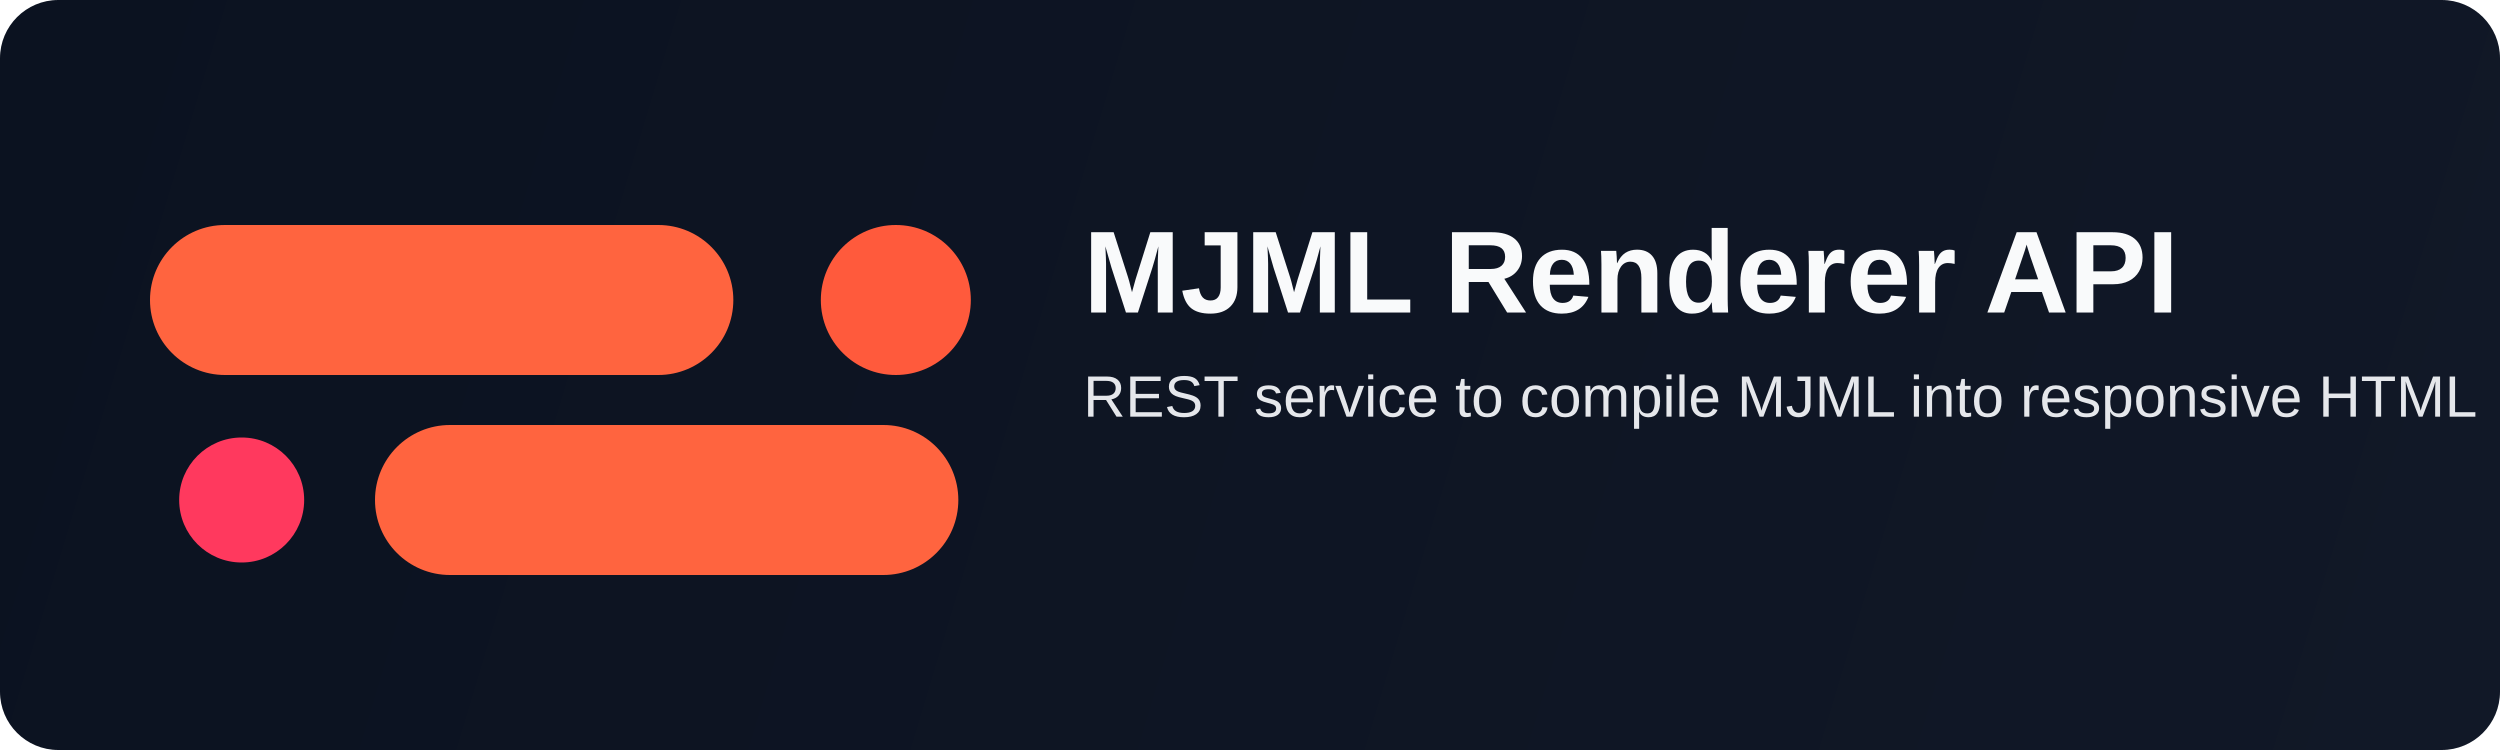
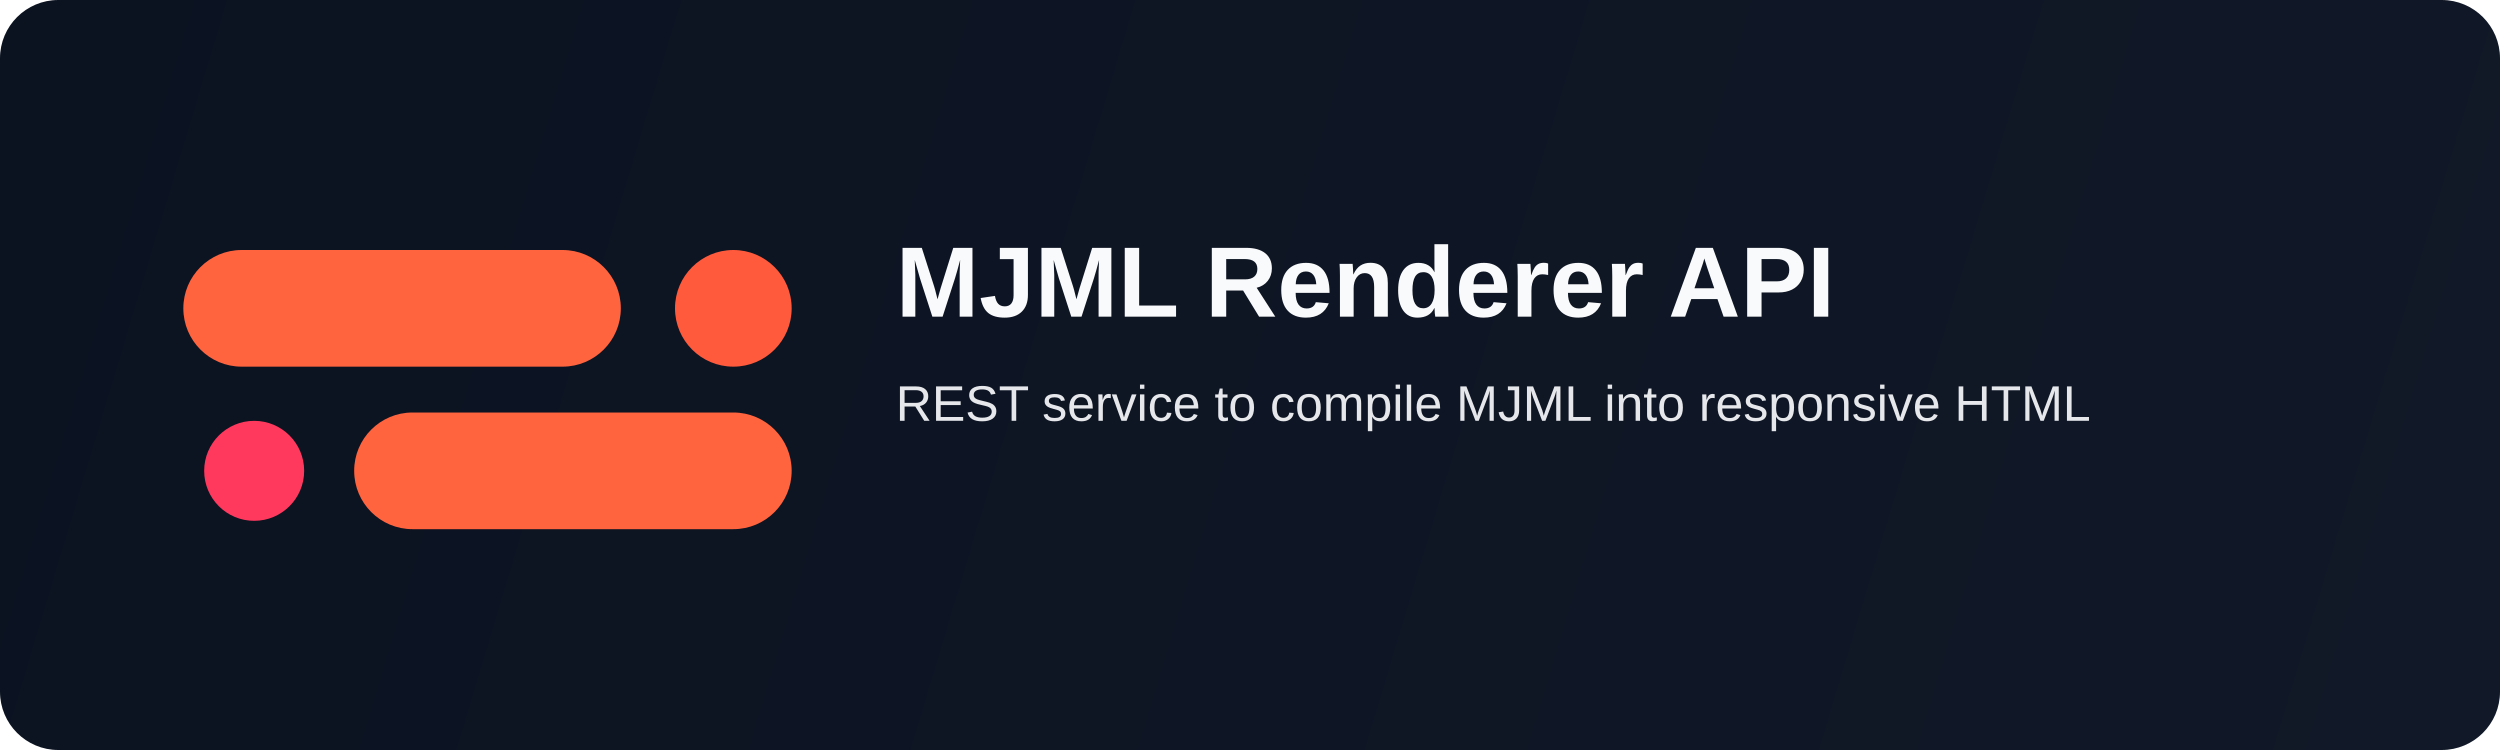
<svg xmlns="http://www.w3.org/2000/svg" width="1200" height="360" viewBox="0 0 1200 360" fill="none">
  <defs>
    <linearGradient id="bg" x1="0" y1="0" x2="1200" y2="360" gradientUnits="userSpaceOnUse">
      <stop stop-color="#0B1220" />
      <stop offset="1" stop-color="#111827" />
    </linearGradient>
  </defs>
  <rect width="1200" height="360" rx="28" fill="url(#bg)" />
-   <rect x="72" y="108" width="280" height="72" rx="36" fill="#FF643F" />
-   <circle cx="430" cy="144" r="36" fill="#FF5A3C" />
-   <circle cx="116" cy="240" r="30" fill="#FF395E" />
-   <rect x="180" y="204" width="280" height="72" rx="36" fill="#FF643F" />
-   <text x="520" y="150" fill="#F9FAFB" font-family="Arial, Helvetica, sans-serif" font-size="56" font-weight="700">
+   <rect x="88" y="120" width="210" height="56" rx="28" fill="#FF643F" />
+   <circle cx="352" cy="148" r="28" fill="#FF5A3C" />
+   <circle cx="122" cy="226" r="24" fill="#FF395E" />
+   <rect x="170" y="198" width="210" height="56" rx="28" fill="#FF643F" />
+   <text x="430" y="152" fill="#F9FAFB" font-family="Arial, Helvetica, sans-serif" font-size="48" font-weight="700">
    MJML Renderer API
  </text>
-   <text x="520" y="200" fill="#E5E7EB" font-family="Arial, Helvetica, sans-serif" font-size="28" font-weight="400">
+   <text x="430" y="202" fill="#E5E7EB" font-family="Arial, Helvetica, sans-serif" font-size="24" font-weight="400">
    REST service to compile MJML into responsive HTML
  </text>
</svg>
